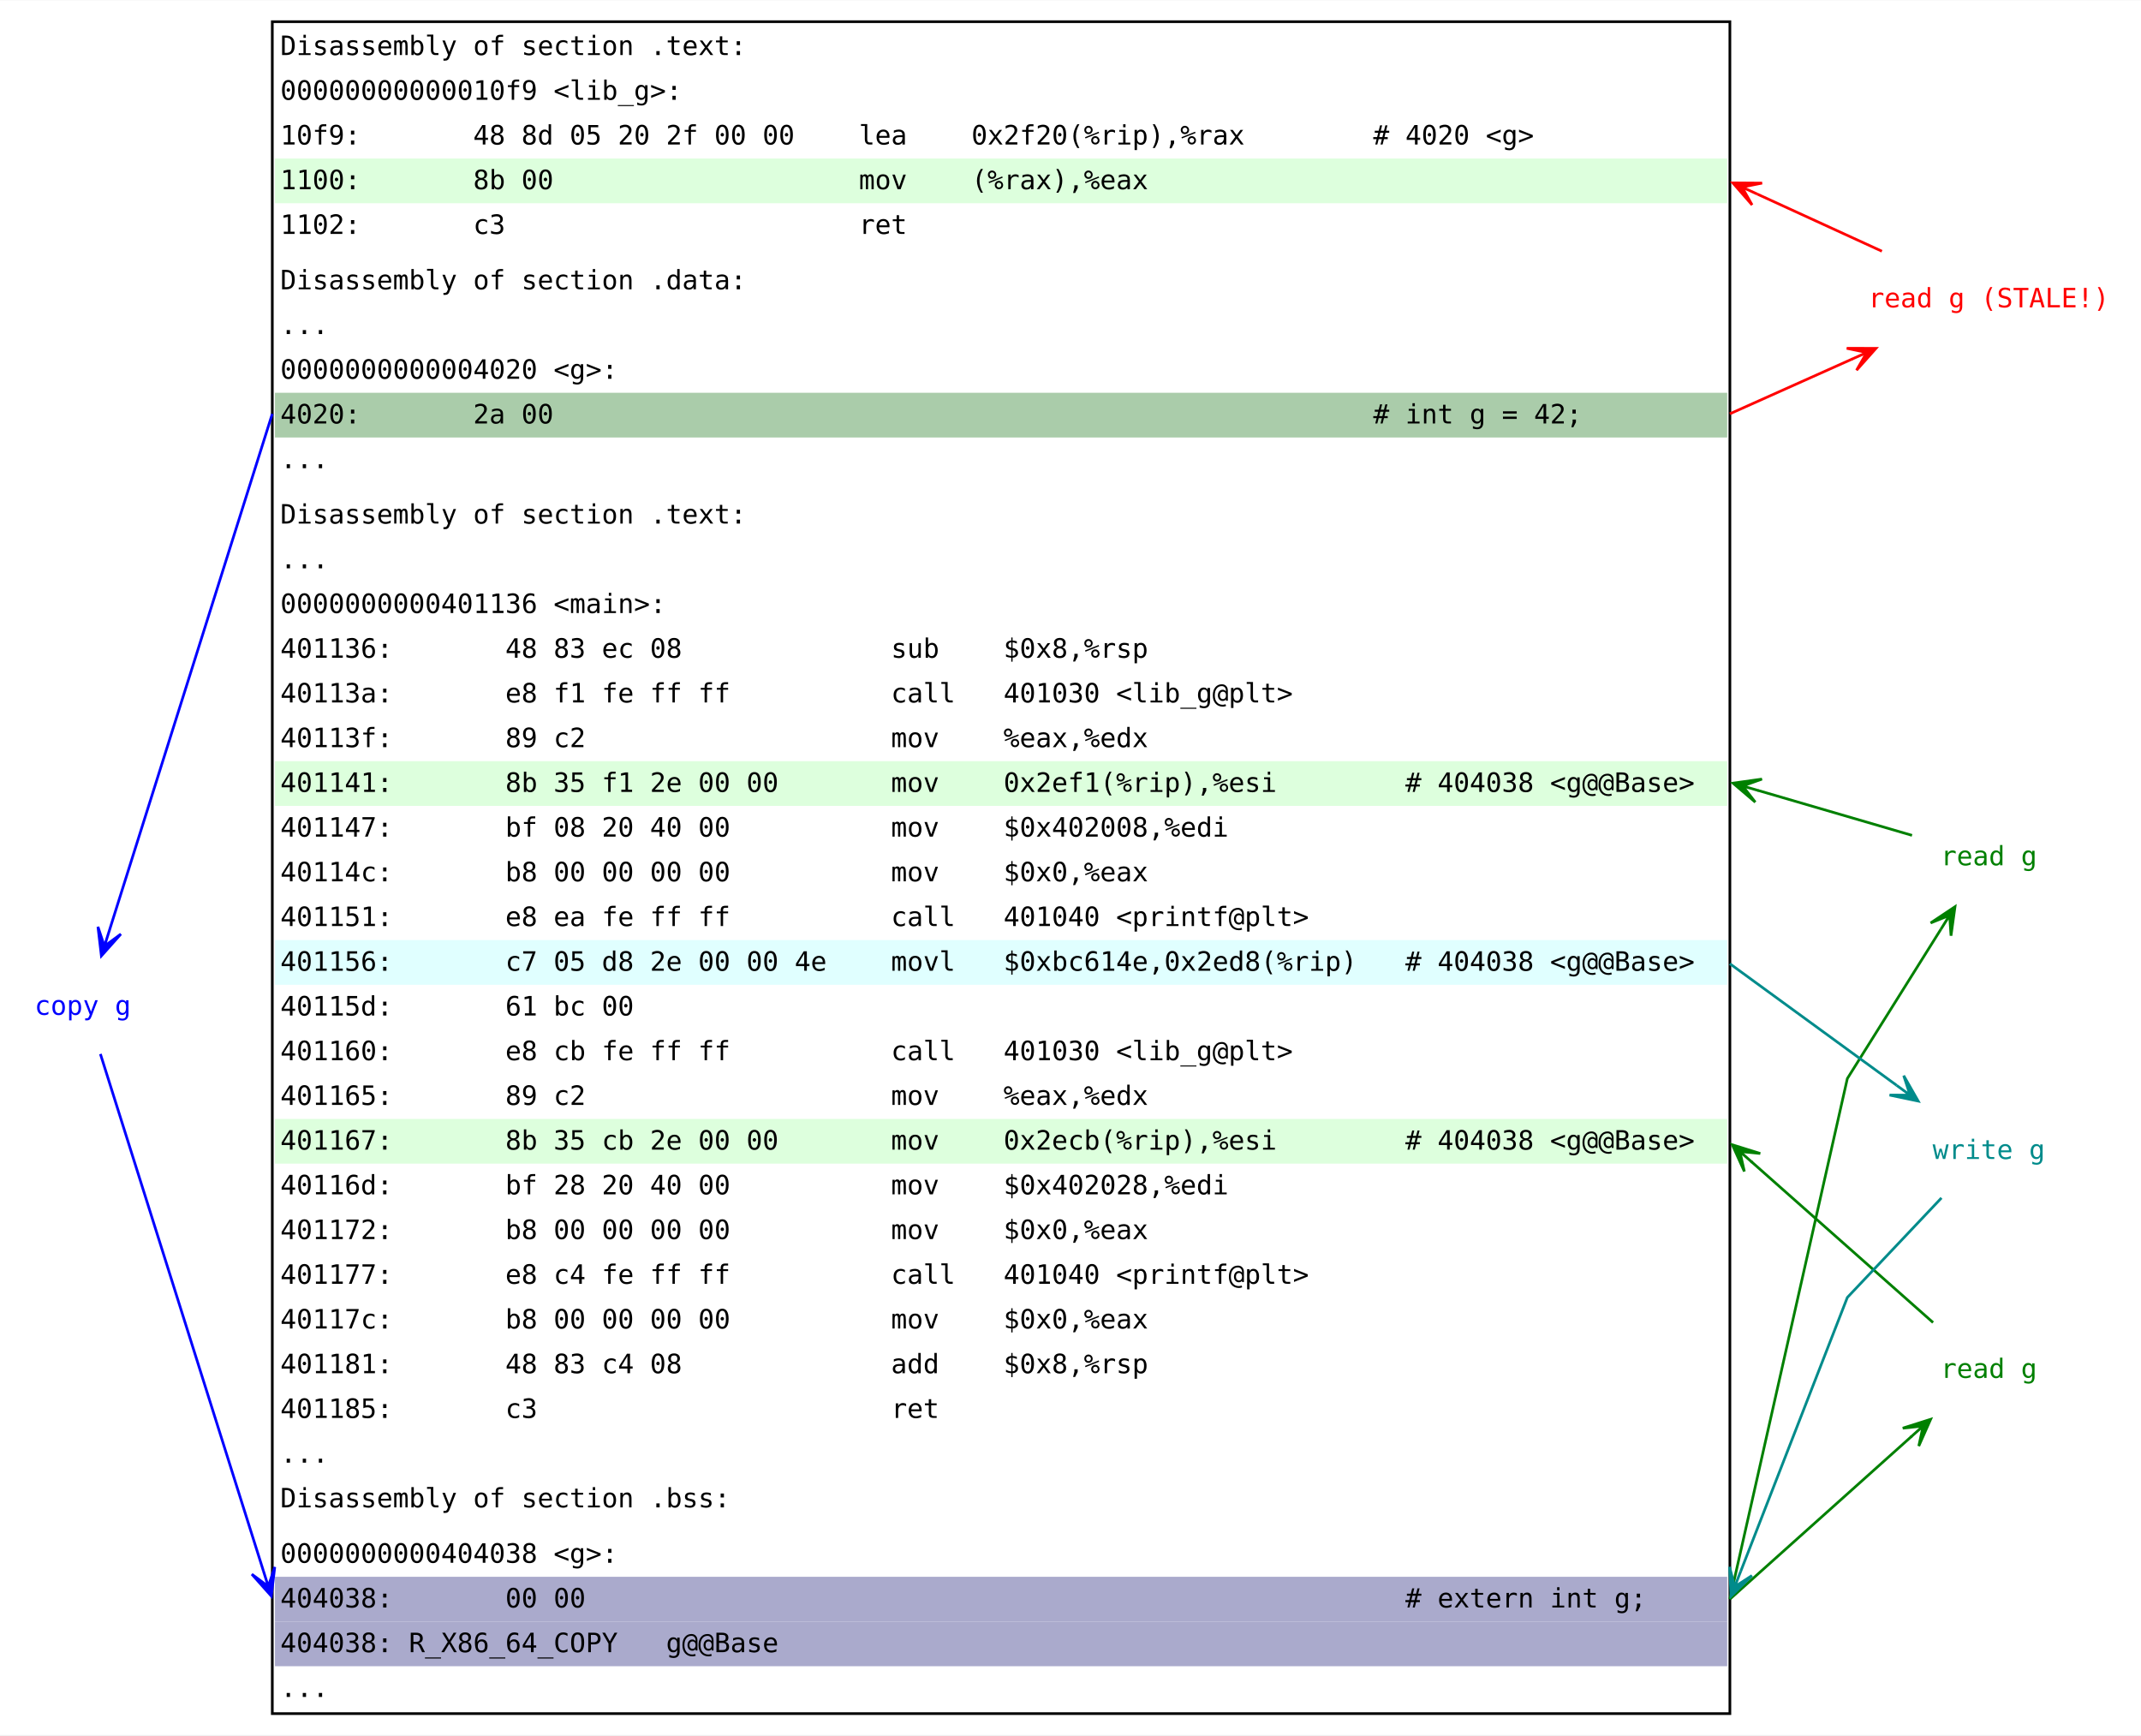
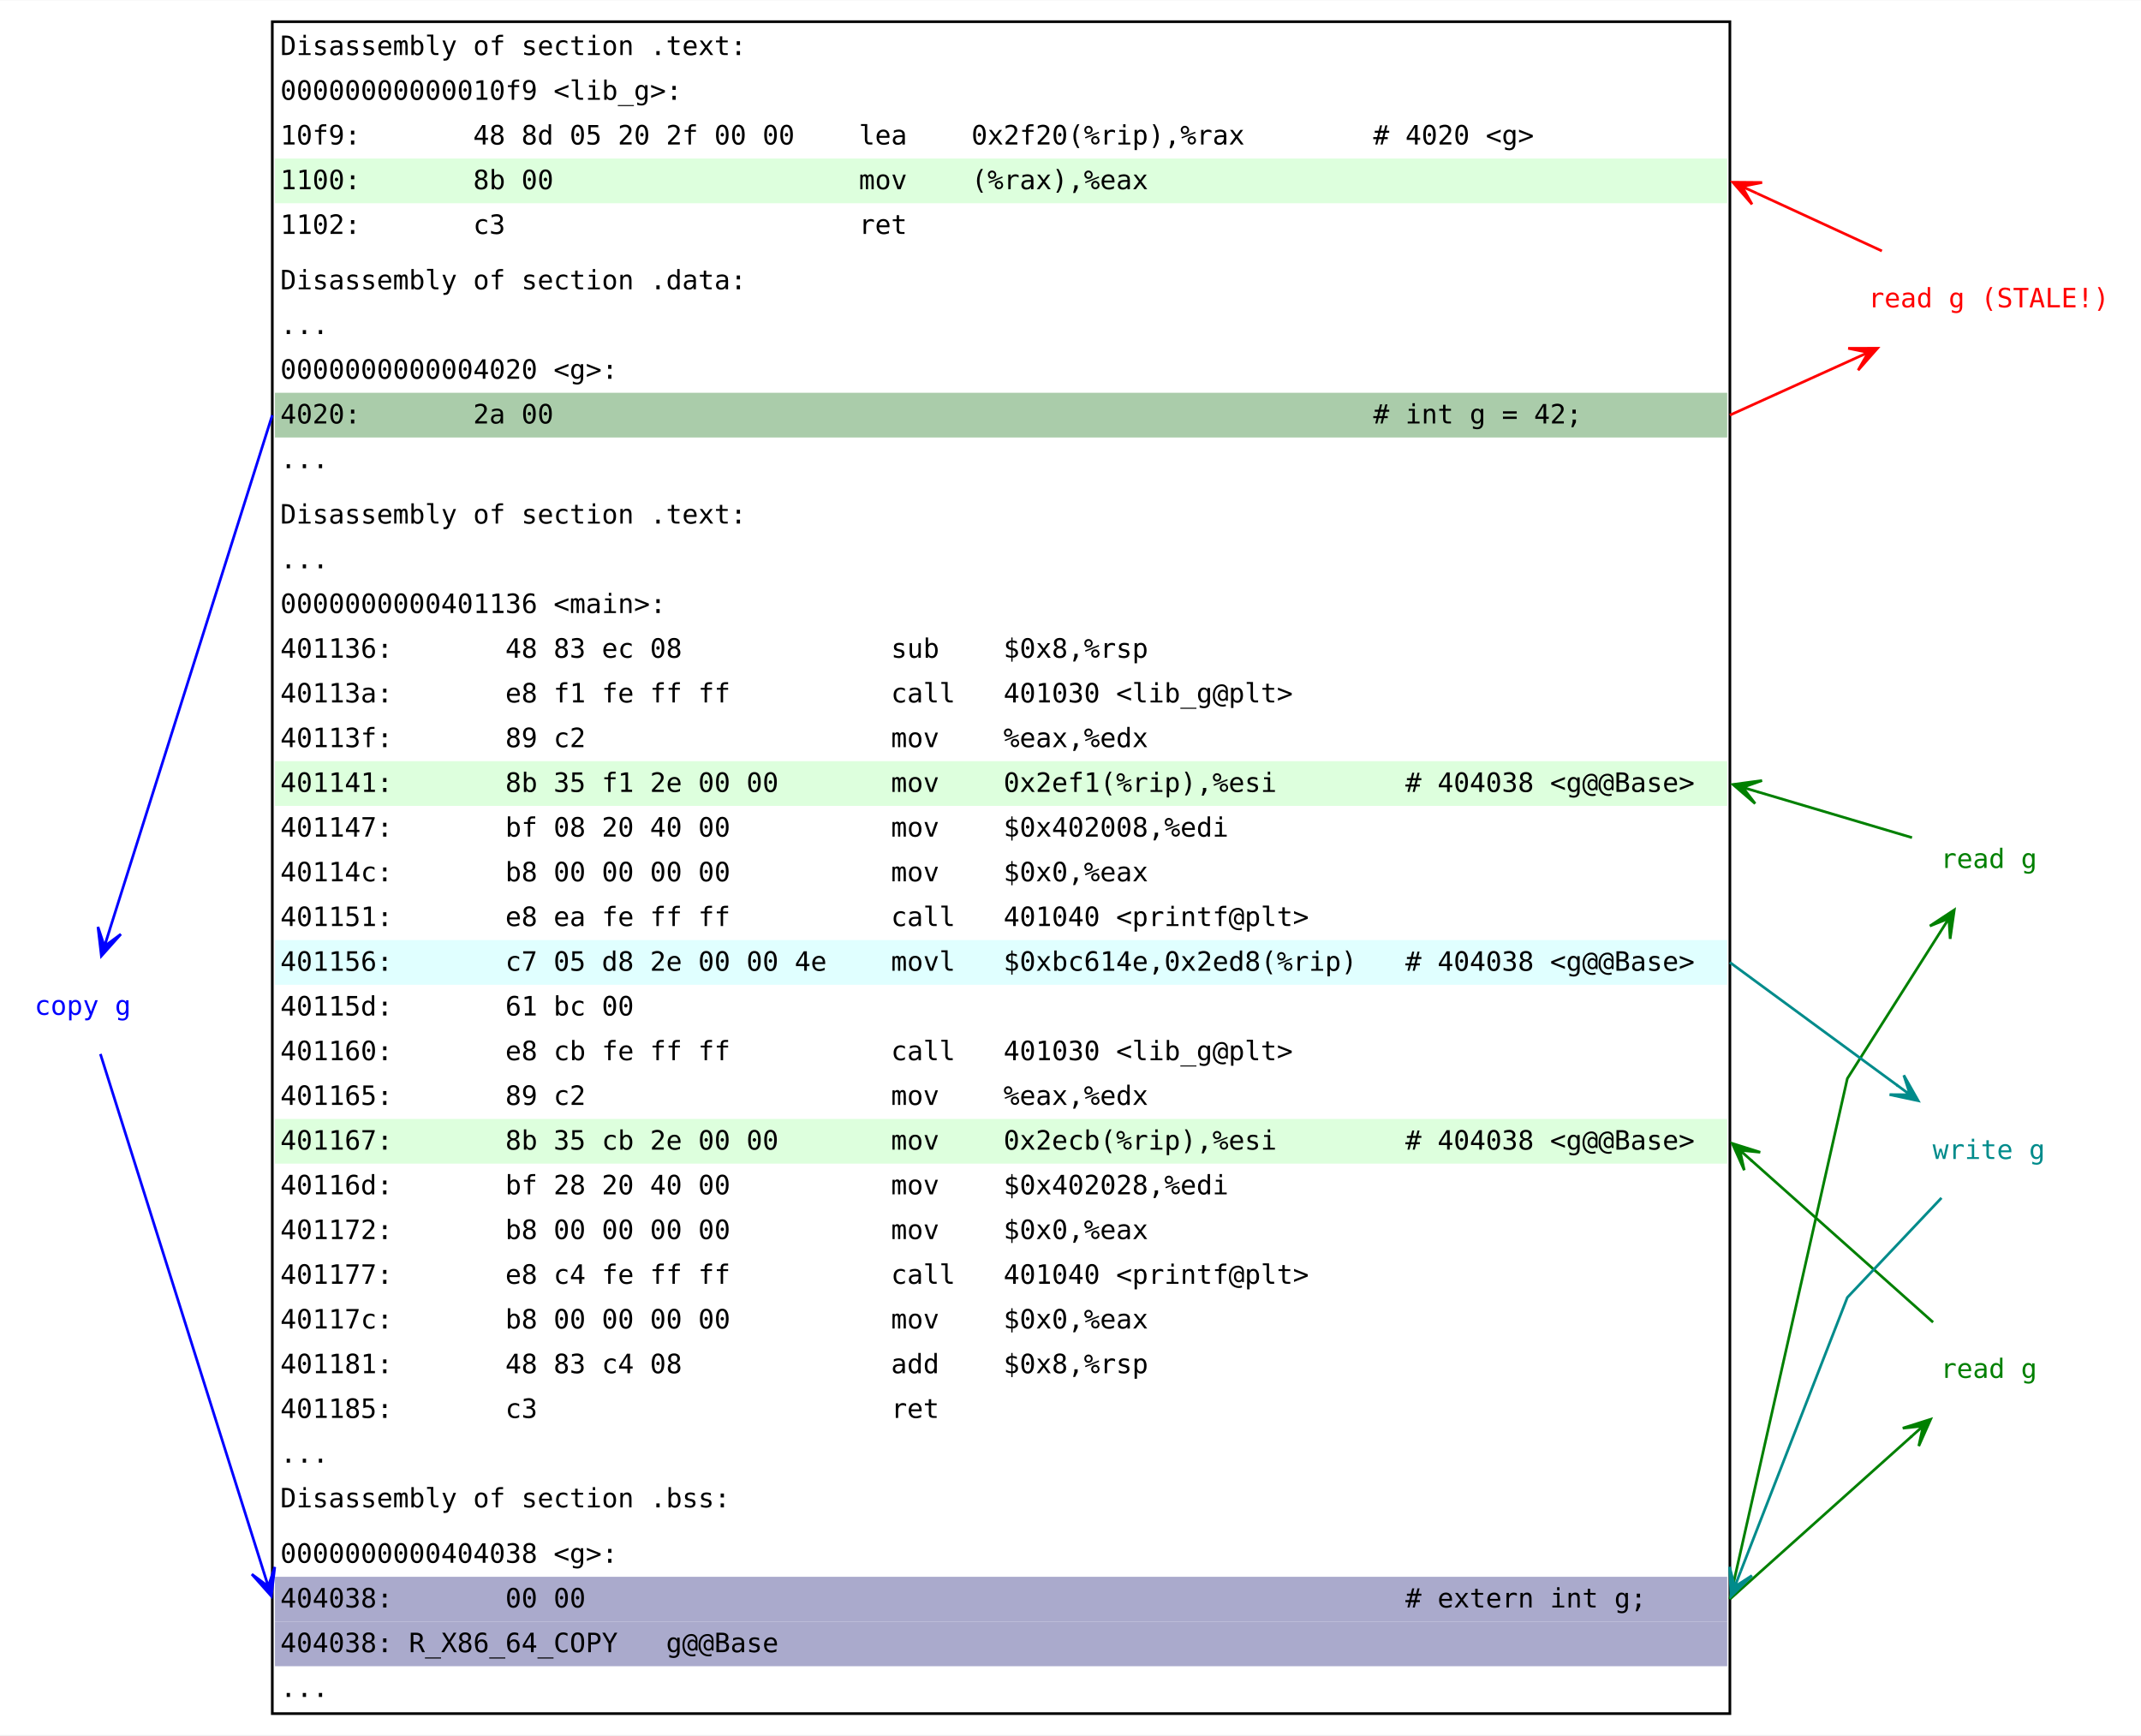
<svg xmlns="http://www.w3.org/2000/svg" width="802pt" height="650pt" viewBox="0.00 0.00 802.00 649.75">
  <g id="graph0" class="graph" transform="scale(1 1) rotate(0) translate(4 645.75)">
    <polygon fill="white" stroke="none" points="-4,4 -4,-645.75 798,-645.75 798,4 -4,4" />
    <g id="node1" class="node">
      <text text-anchor="start" x="101" y="-625.25" font-family="mono" font-size="10.00">Disassembly of section .text:</text>
      <text text-anchor="start" x="101" y="-608.5" font-family="mono" font-size="10.00">00000000000010f9 &lt;lib_g&gt;:</text>
      <text text-anchor="start" x="101" y="-591.75" font-family="mono" font-size="10.00">    10f9:       48 8d 05 20 2f 00 00    lea    0x2f20(%rip),%rax        # 4020 &lt;g&gt;</text>
      <polygon fill="#ddffdd" stroke="none" points="99,-569.75 99,-586.5 643,-586.5 643,-569.75 99,-569.75" />
      <text text-anchor="start" x="101" y="-575" font-family="mono" font-size="10.00">    1100:       8b 00                   mov    (%rax),%eax</text>
      <text text-anchor="start" x="101" y="-558.25" font-family="mono" font-size="10.00">    1102:       c3                      ret</text>
      <text text-anchor="start" x="101" y="-537.5" font-family="mono" font-size="10.00">Disassembly of section .data:</text>
      <text text-anchor="start" x="101" y="-520.75" font-family="mono" font-size="10.00">        ...</text>
      <text text-anchor="start" x="101" y="-504" font-family="mono" font-size="10.00">0000000000004020 &lt;g&gt;:</text>
      <polygon fill="#aaccaa" stroke="none" points="99,-482 99,-498.75 643,-498.75 643,-482 99,-482" />
      <text text-anchor="start" x="101" y="-487.25" font-family="mono" font-size="10.00">    4020:       2a 00                                                   # int g = 42;</text>
      <text text-anchor="start" x="101" y="-470.5" font-family="mono" font-size="10.00">        ...</text>
      <text text-anchor="start" x="101" y="-449.75" font-family="mono" font-size="10.00">Disassembly of section .text:</text>
      <text text-anchor="start" x="101" y="-433" font-family="mono" font-size="10.00">        ...</text>
      <text text-anchor="start" x="101" y="-416.25" font-family="mono" font-size="10.00">0000000000401136 &lt;main&gt;:</text>
      <text text-anchor="start" x="101" y="-399.5" font-family="mono" font-size="10.00">  401136:       48 83 ec 08             sub    $0x8,%rsp</text>
      <text text-anchor="start" x="101" y="-382.75" font-family="mono" font-size="10.00">  40113a:       e8 f1 fe ff ff          call   401030 &lt;lib_g@plt&gt;</text>
      <text text-anchor="start" x="101" y="-366" font-family="mono" font-size="10.00">  40113f:       89 c2                   mov    %eax,%edx</text>
      <polygon fill="#ddffdd" stroke="none" points="99,-344 99,-360.75 643,-360.75 643,-344 99,-344" />
      <text text-anchor="start" x="101" y="-349.25" font-family="mono" font-size="10.00">  401141:       8b 35 f1 2e 00 00       mov    0x2ef1(%rip),%esi        # 404038 &lt;g@@Base&gt;</text>
      <text text-anchor="start" x="101" y="-332.5" font-family="mono" font-size="10.00">  401147:       bf 08 20 40 00          mov    $0x402008,%edi</text>
      <text text-anchor="start" x="101" y="-315.75" font-family="mono" font-size="10.00">  40114c:       b8 00 00 00 00          mov    $0x0,%eax</text>
      <text text-anchor="start" x="101" y="-299" font-family="mono" font-size="10.00">  401151:       e8 ea fe ff ff          call   401040 &lt;printf@plt&gt;</text>
      <polygon fill="lightcyan" stroke="none" points="99,-277 99,-293.75 643,-293.75 643,-277 99,-277" />
      <text text-anchor="start" x="101" y="-282.25" font-family="mono" font-size="10.00">  401156:       c7 05 d8 2e 00 00 4e    movl   $0xbc614e,0x2ed8(%rip)   # 404038 &lt;g@@Base&gt;</text>
      <text text-anchor="start" x="101" y="-265.5" font-family="mono" font-size="10.00">  40115d:       61 bc 00</text>
      <text text-anchor="start" x="101" y="-248.75" font-family="mono" font-size="10.00">  401160:       e8 cb fe ff ff          call   401030 &lt;lib_g@plt&gt;</text>
      <text text-anchor="start" x="101" y="-232" font-family="mono" font-size="10.00">  401165:       89 c2                   mov    %eax,%edx</text>
      <polygon fill="#ddffdd" stroke="none" points="99,-210 99,-226.75 643,-226.75 643,-210 99,-210" />
      <text text-anchor="start" x="101" y="-215.25" font-family="mono" font-size="10.00">  401167:       8b 35 cb 2e 00 00       mov    0x2ecb(%rip),%esi        # 404038 &lt;g@@Base&gt;</text>
      <text text-anchor="start" x="101" y="-198.5" font-family="mono" font-size="10.00">  40116d:       bf 28 20 40 00          mov    $0x402028,%edi</text>
      <text text-anchor="start" x="101" y="-181.75" font-family="mono" font-size="10.00">  401172:       b8 00 00 00 00          mov    $0x0,%eax</text>
      <text text-anchor="start" x="101" y="-165" font-family="mono" font-size="10.00">  401177:       e8 c4 fe ff ff          call   401040 &lt;printf@plt&gt;</text>
      <text text-anchor="start" x="101" y="-148.25" font-family="mono" font-size="10.00">  40117c:       b8 00 00 00 00          mov    $0x0,%eax</text>
      <text text-anchor="start" x="101" y="-131.5" font-family="mono" font-size="10.00">  401181:       48 83 c4 08             add    $0x8,%rsp</text>
      <text text-anchor="start" x="101" y="-114.75" font-family="mono" font-size="10.00">  401185:       c3                      ret</text>
      <text text-anchor="start" x="101" y="-98" font-family="mono" font-size="10.00">...</text>
      <text text-anchor="start" x="101" y="-81.25" font-family="mono" font-size="10.00">Disassembly of section .bss:</text>
      <text text-anchor="start" x="101" y="-60.5" font-family="mono" font-size="10.00">0000000000404038 &lt;g&gt;:</text>
      <polygon fill="#aaaacc" stroke="none" points="99,-38.5 99,-55.25 643,-55.25 643,-38.5 99,-38.5" />
      <text text-anchor="start" x="101" y="-43.75" font-family="mono" font-size="10.00">  404038:       00 00                                                   # extern int g;</text>
      <polygon fill="#aaaacc" stroke="none" points="99,-21.75 99,-38.5 643,-38.5 643,-21.75 99,-21.75" />
      <text text-anchor="start" x="101" y="-27" font-family="mono" font-size="10.00">                        404038: R_X86_64_COPY   g@@Base</text>
      <text text-anchor="start" x="101" y="-10.25" font-family="mono" font-size="10.00">        ...</text>
      <polygon fill="none" stroke="black" points="98,-4 98,-637.75 644,-637.75 644,-4 98,-4" />
    </g>
    <g id="node2" class="node">
      <text text-anchor="middle" x="741" y="-530.75" font-family="mono" font-size="10.00" fill="red">read g (STALE!)</text>
    </g>
    <g id="edge1" class="edge">
-       <path fill="none" stroke="red" d="M644,-490.88C644,-490.88 666.61,-501 689.89,-511.43" />
-       <polygon fill="red" stroke="red" points="698.73,-515.39 687.77,-515.41 695.28,-513.84 689.61,-511.3 689.61,-511.3 689.61,-511.3 695.28,-513.84 691.44,-507.2 698.73,-515.39" />
+       <path fill="none" stroke="red" d="M644,-490.38C644,-490.38 666.93,-500.77 690.38,-511.39" />
+       <polygon fill="red" stroke="red" points="699.29,-515.43 688.32,-515.4 695.84,-513.87 690.18,-511.3 690.18,-511.3 690.18,-511.3 695.84,-513.87 692.04,-507.2 699.29,-515.43" />
    </g>
    <g id="node3" class="node">
-       <text text-anchor="middle" x="741" y="-321.75" font-family="mono" font-size="10.00" fill="green">read g </text>
+       <text text-anchor="middle" x="741" y="-320.75" font-family="mono" font-size="10.00" fill="green">read g </text>
    </g>
    <g id="edge3" class="edge">
-       <path fill="none" stroke="green" d="M644,-46.88C644,-46.88 688,-241.88 688,-241.88 688,-241.88 707.86,-273.57 723.03,-297.79" />
-       <polygon fill="green" stroke="green" points="728.33,-306.24 719.2,-300.16 726.32,-303.04 723.02,-297.77 723.02,-297.77 723.02,-297.77 726.32,-303.04 726.83,-295.38 728.33,-306.24" />
+       <path fill="none" stroke="green" d="M644,-46.88C644,-46.88 688,-241.88 688,-241.88 688,-241.88 707.64,-272.84 722.78,-296.72" />
+       <polygon fill="green" stroke="green" points="728.06,-305.05 718.91,-299.02 726.04,-301.86 722.71,-296.61 722.71,-296.61 722.71,-296.61 726.04,-301.86 726.51,-294.2 728.06,-305.05" />
    </g>
    <g id="node4" class="node">
      <text text-anchor="middle" x="741" y="-129.75" font-family="mono" font-size="10.00" fill="green">read g  </text>
    </g>
    <g id="edge7" class="edge">
      <path fill="none" stroke="green" d="M644,-46.88C644,-46.88 683.75,-82.49 712.1,-107.88" />
      <polygon fill="green" stroke="green" points="719.2,-114.24 708.75,-110.92 716.38,-111.72 711.75,-107.57 711.75,-107.57 711.75,-107.57 716.38,-111.72 714.76,-104.22 719.2,-114.24" />
    </g>
    <g id="node5" class="node">
      <text text-anchor="middle" x="741" y="-211.75" font-family="mono" font-size="10.00" fill="darkcyan">write g</text>
    </g>
    <g id="edge5" class="edge">
-       <path fill="none" stroke="darkcyan" d="M644,-284.88C644,-284.88 678.78,-259.52 706.47,-239.33" />
-       <polygon fill="darkcyan" stroke="darkcyan" points="714.54,-233.44 709.11,-242.97 711.49,-235.67 706.46,-239.33 706.46,-239.33 706.46,-239.33 711.49,-235.67 703.81,-235.69 714.54,-233.44" />
+       <path fill="none" stroke="darkcyan" d="M644,-285.38C644,-285.38 679.08,-259.61 706.83,-239.24" />
+       <polygon fill="darkcyan" stroke="darkcyan" points="714.54,-233.57 709.15,-243.11 711.5,-235.81 706.48,-239.49 706.48,-239.49 706.48,-239.49 711.5,-235.81 703.82,-235.86 714.54,-233.57" />
    </g>
    <g id="node6" class="node">
      <text text-anchor="middle" x="27" y="-265.75" font-family="mono" font-size="10.00" fill="blue">copy g</text>
    </g>
    <g id="edge9" class="edge">
-       <path fill="none" stroke="blue" d="M98,-490.88C98,-490.88 55.83,-357.14 36.95,-297.27" />
-       <polygon fill="blue" stroke="blue" points="33.98,-287.83 41.28,-296.01 35.11,-291.44 36.98,-297.37 36.98,-297.37 36.98,-297.37 35.11,-291.44 32.69,-298.72 33.98,-287.83" />
+       <path fill="none" stroke="blue" d="M98,-490.38C98,-490.38 55.83,-356.94 36.95,-297.2" />
+       <polygon fill="blue" stroke="blue" points="33.98,-287.79 41.28,-295.97 35.12,-291.39 36.99,-297.32 36.99,-297.32 36.99,-297.32 35.12,-291.39 32.7,-298.68 33.98,-287.79" />
    </g>
    <g id="edge2" class="edge">
-       <path fill="none" stroke="red" d="M700.95,-551.77C683.93,-559.58 665.34,-568.09 654.18,-573.21" />
-       <polygon fill="red" stroke="red" points="645.11,-577.37 652.32,-569.11 648.55,-575.79 654.2,-573.2 654.2,-573.2 654.2,-573.2 648.55,-575.79 656.07,-577.29 645.11,-577.37" />
+       <path fill="none" stroke="red" d="M700.95,-551.87C683.93,-559.72 665.34,-568.29 654.18,-573.43" />
+       <polygon fill="red" stroke="red" points="645.11,-577.61 652.3,-569.34 648.54,-576.03 654.19,-573.43 654.19,-573.43 654.19,-573.43 648.54,-576.03 656.07,-577.52 645.11,-577.61" />
    </g>
    <g id="edge4" class="edge">
-       <path fill="none" stroke="green" d="M712.23,-332.97C692.96,-338.59 668.37,-345.77 654.59,-349.79" />
-       <polygon fill="green" stroke="green" points="645.17,-352.53 653.51,-345.41 648.8,-351.47 654.77,-349.73 654.77,-349.73 654.77,-349.73 648.8,-351.47 656.03,-354.05 645.17,-352.53" />
+       <path fill="none" stroke="green" d="M712.23,-332.12C692.96,-337.84 668.37,-345.14 654.59,-349.23" />
+       <polygon fill="green" stroke="green" points="645.17,-352.03 653.47,-344.87 648.79,-350.95 654.75,-349.18 654.75,-349.18 654.75,-349.18 648.79,-350.95 656.04,-353.5 645.17,-352.03" />
    </g>
    <g id="edge8" class="edge">
-       <path fill="none" stroke="green" d="M720.11,-150.49C699.02,-169.16 666.75,-197.73 651.94,-210.85" />
-       <polygon fill="green" stroke="green" points="644.91,-217.07 649.42,-207.07 647.74,-214.56 652.4,-210.44 652.4,-210.44 652.4,-210.44 647.74,-214.56 655.38,-213.81 644.91,-217.07" />
+       <path fill="none" stroke="green" d="M720.11,-150.59C699.02,-169.37 666.75,-198.11 651.94,-211.31" />
+       <polygon fill="green" stroke="green" points="644.91,-217.56 649.38,-207.55 647.73,-215.05 652.38,-210.91 652.38,-210.91 652.38,-210.91 647.73,-215.05 655.37,-214.27 644.91,-217.56" />
    </g>
    <g id="edge6" class="edge">
      <path fill="none" stroke="darkcyan" d="M723.26,-197.17C708.06,-181.09 688,-159.88 688,-159.88 688,-159.88 658.95,-85.28 648.06,-57.3" />
      <polygon fill="darkcyan" stroke="darkcyan" points="644.44,-48.01 652.26,-55.7 645.81,-51.53 648.07,-57.33 648.07,-57.33 648.07,-57.33 645.81,-51.53 643.88,-58.96 644.44,-48.01" />
    </g>
    <g id="edge10" class="edge">
      <path fill="none" stroke="blue" d="M33.61,-251.08C47.56,-206.84 83.5,-92.88 94.65,-57.51" />
      <polygon fill="blue" stroke="blue" points="97.63,-48.04 98.92,-58.93 96.5,-51.64 94.63,-57.57 94.63,-57.57 94.63,-57.57 96.5,-51.64 90.33,-56.22 97.63,-48.04" />
    </g>
  </g>
</svg>
